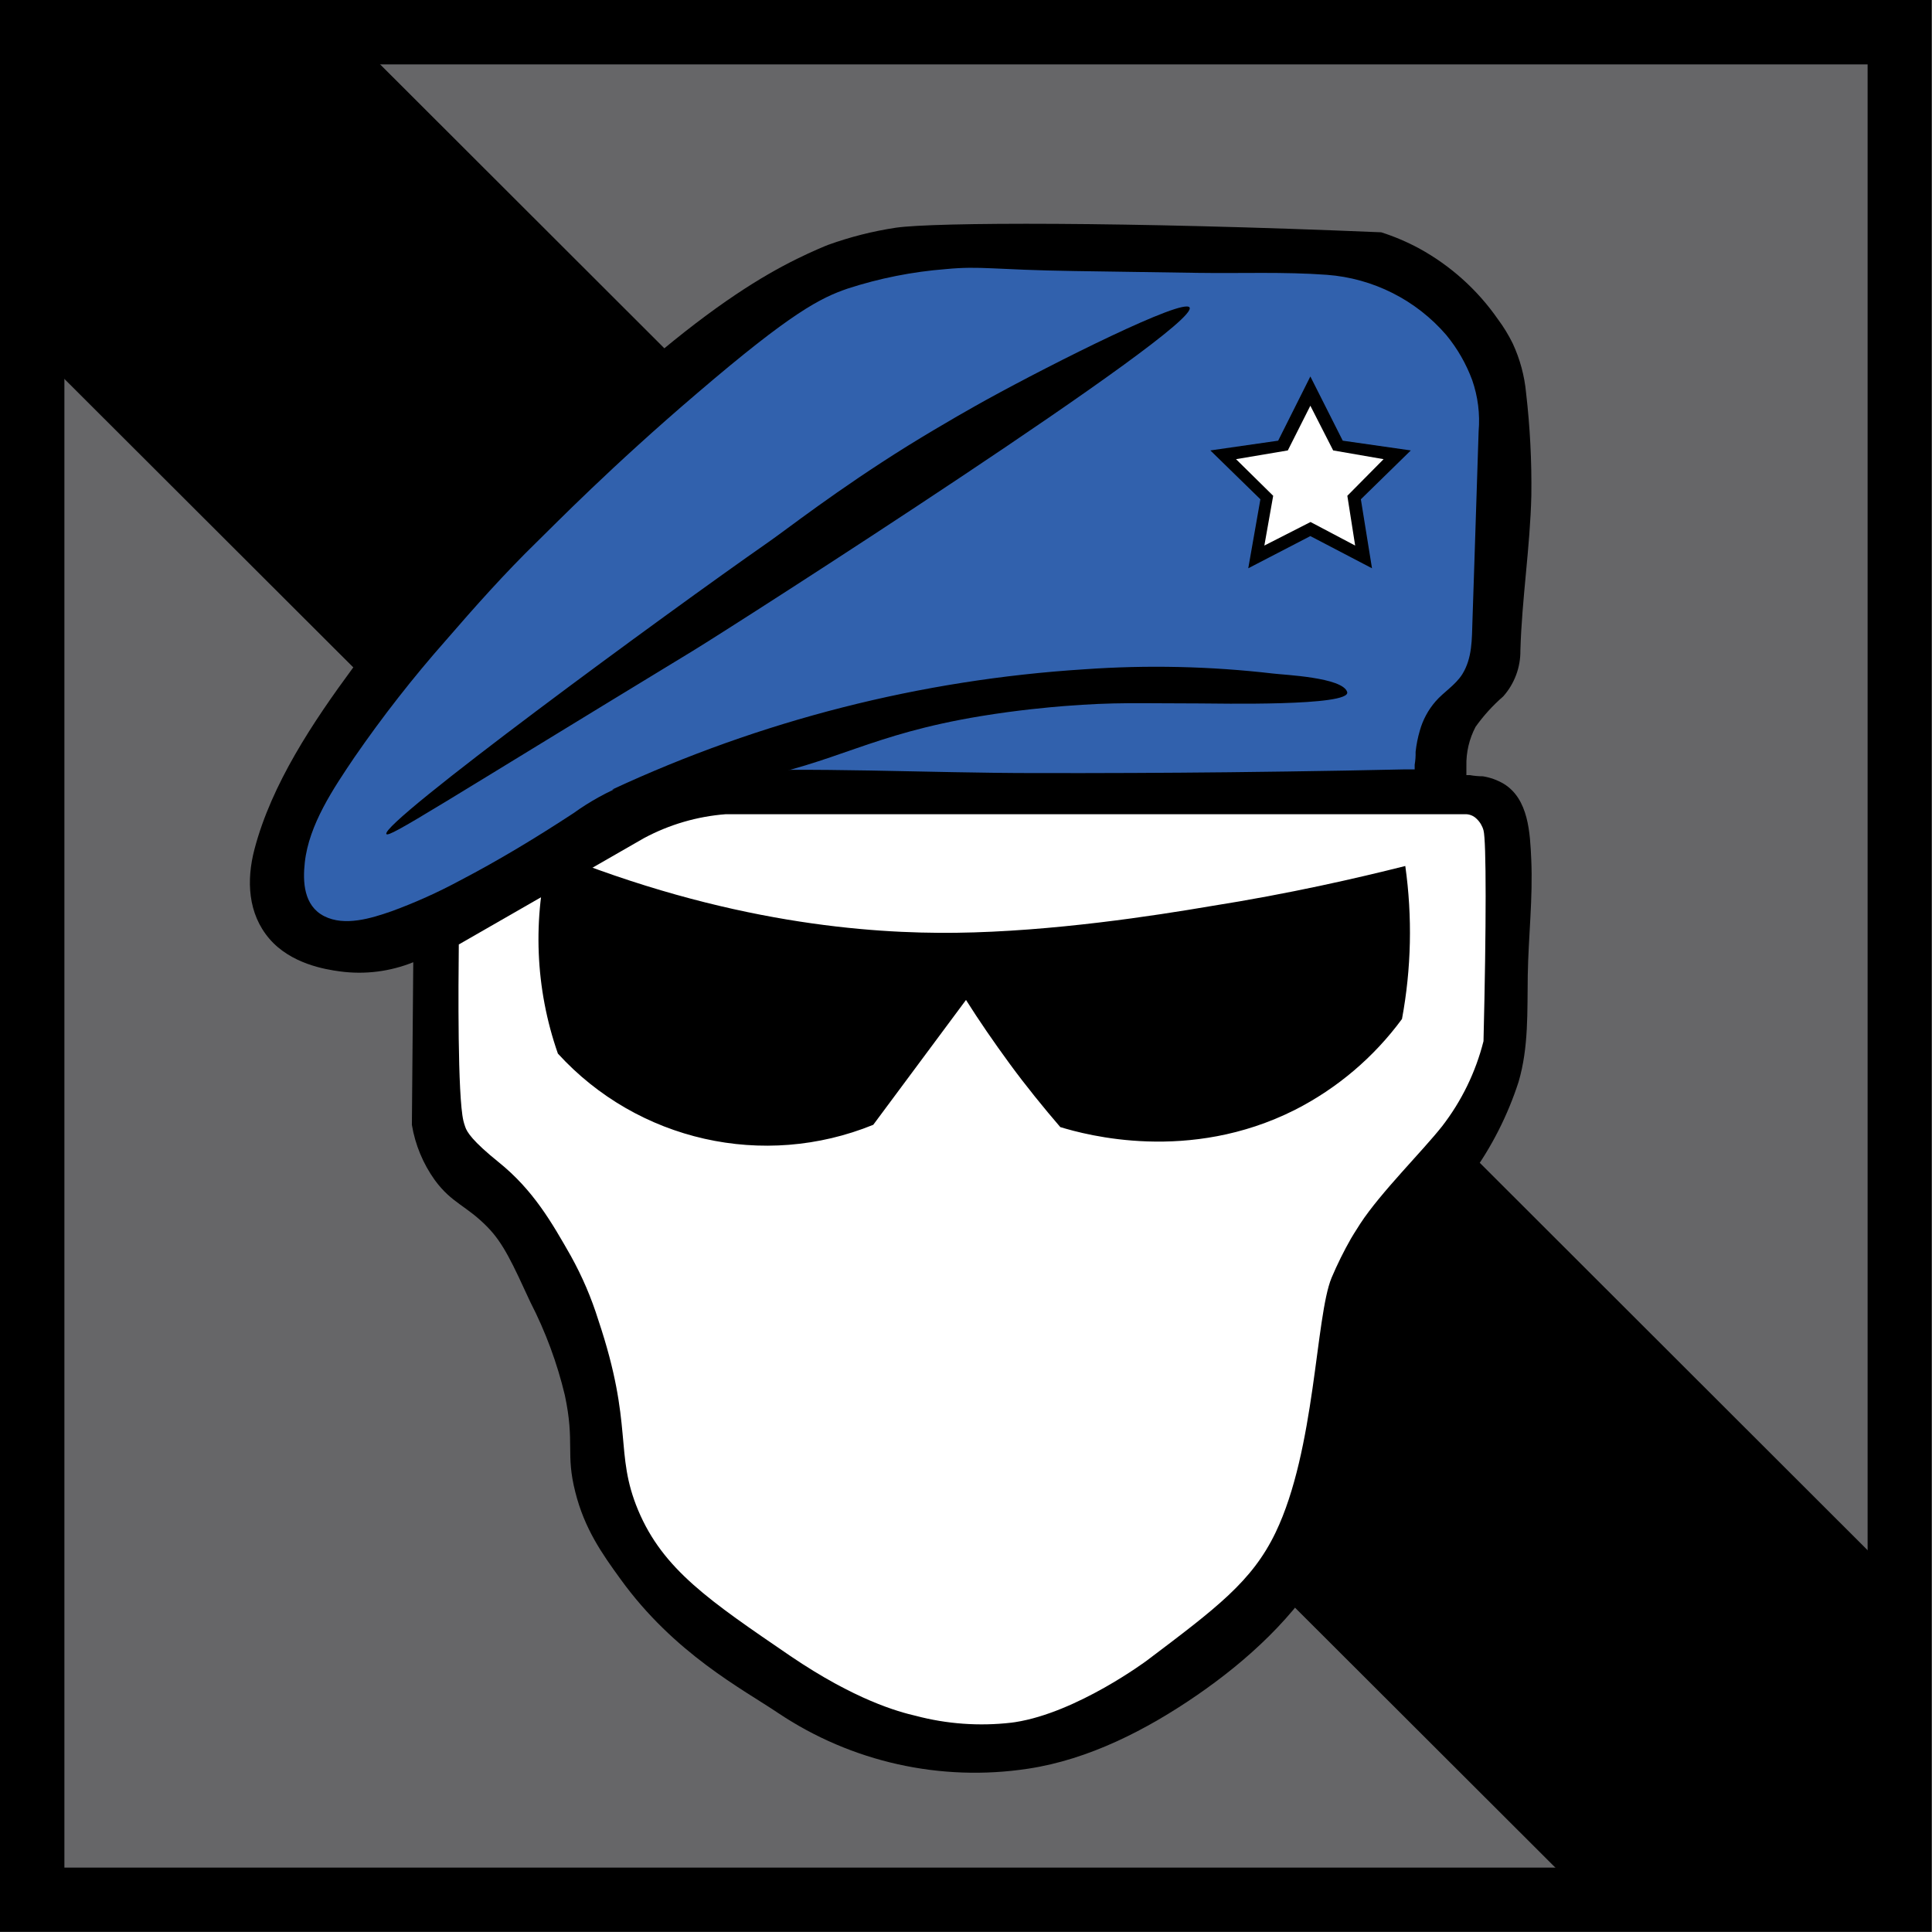
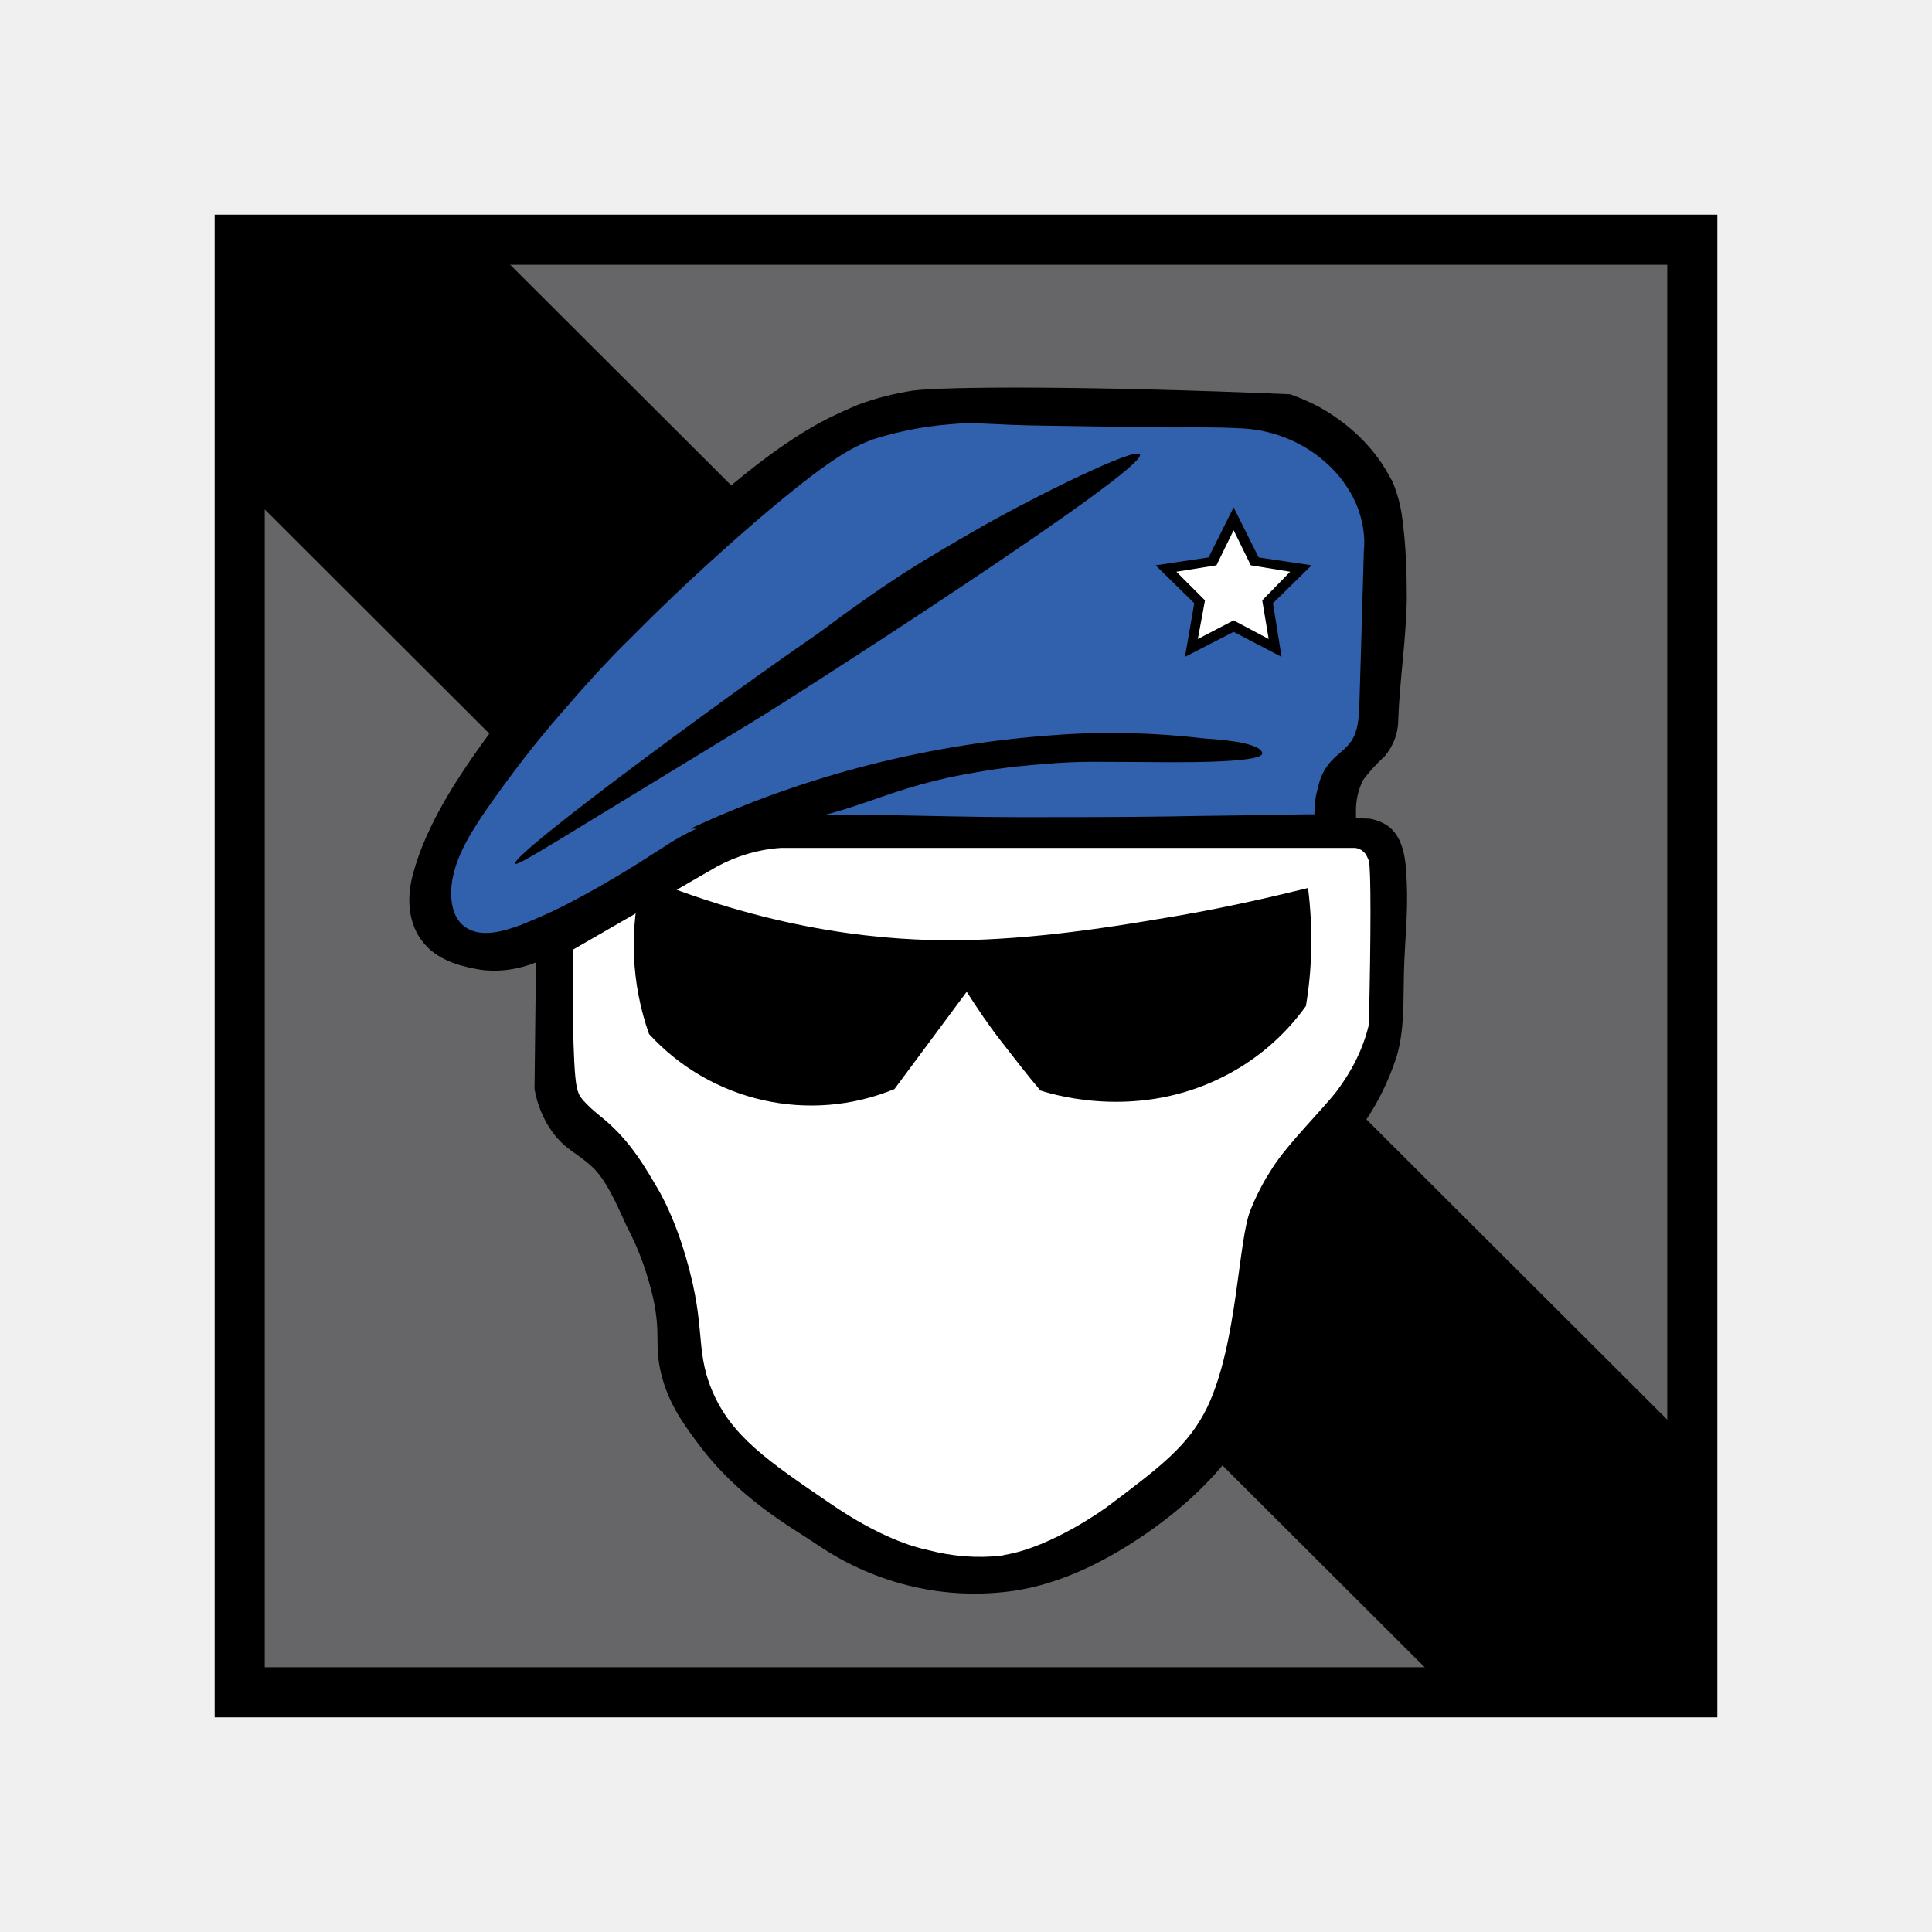
- <svg xmlns="http://www.w3.org/2000/svg" viewBox="70 70 210 210">
-   <path fill="#fff" d="M60 60h230v230H60z" />
-   <path d="M69.98 69.99h210v210h-210z" />
-   <path fill="#666668" d="M77 77h196v196H77z" />
-   <path d="M76.5 110.69l163.25 163 33.88.13-.13-34.82L110.88 76.56l-34.49-.19z" />
-   <path d="M181.75 262.25c6.62-1 12.91-4.24 18.37-8s10.73-8.57 14.07-14.41c4-6.95 2.84-14.76 4.61-22.25a35.23 35.23 0 0 1 4.41-10.59c2-3.21 4.53-6.09 6.67-9.21a36.46 36.46 0 0 0 5.18-10.19c1.11-3.77.94-7.68 1-11.57.07-4.21.57-8.41.38-12.62-.13-2.85-.28-6.57-3-8.22a6.47 6.47 0 0 0-2.26-.81 8 8 0 0 1-1.42-.13h-.37v-1a8.68 8.68 0 0 1 1-4.25 18.92 18.92 0 0 1 3-3.3 7.38 7.38 0 0 0 1.87-5c.16-5.64 1.06-11.22 1.19-16.86a86.82 86.82 0 0 0-.57-11.12 16.35 16.35 0 0 0-1.45-5.38 16.86 16.86 0 0 0-1.62-2.65 25.13 25.13 0 0 0-8.56-7.69 24 24 0 0 0-4.12-1.75c-28-1.18-48.57-1.1-52.75-.5a38.84 38.84 0 0 0-7.38 1.87c-.26.1-1.7.69-3.38 1.52-3.76 1.85-8.76 4.9-16 11.05-3.49 3-9.14 8.15-16.9 15.92a156.52 156.52 0 0 0-15.37 17.5c-4.31 5.85-8.83 12.6-10.69 19.7-.89 3.38-.72 7 1.62 9.73s6.1 3.34 7.69 3.55a15.67 15.67 0 0 0 7.95-1l-.15 17.68a14.36 14.36 0 0 0 2.49 6c1.87 2.55 3.44 2.75 5.76 5.14 1.7 1.75 2.67 3.88 4.63 8.13a45 45 0 0 1 3.75 10.13c1.1 5.19.06 6.29 1.13 10.5 1 4 2.91 6.71 4.9 9.45 5.86 8.13 13.33 12 17.14 14.57a38.45 38.45 0 0 0 27.18 6.06z" />
-   <path d="M229.33 158.5a1.7 1.7 0 0 1 1.17.5 2.69 2.69 0 0 1 .75 1.25c.31 1.12.31 10.32 0 22.92a25.18 25.18 0 0 1-4.5 9.25c-2.14 2.71-6.68 7.2-8.89 10.58-.52.79-1 1.6-1 1.6a40.7 40.7 0 0 0-2.12 4.28c-1.76 4.24-1.75 18.67-6.09 27.7-2.55 5.3-6.38 8.17-14 13.92 0 0-7.58 5.65-14.31 6.69l-.44.06a28.06 28.06 0 0 1-10.37-.75c-1.9-.44-6.56-1.71-13.62-6.5-8.78-6-13.83-9.39-16.54-15.83-2.63-6.27-.46-9.12-4.33-20.67a37.16 37.16 0 0 0-3-7c-2.06-3.62-4.07-7.14-7.83-10.17-2.87-2.31-3.46-3.29-3.64-3.84a6.58 6.58 0 0 1-.2-.66c-.64-2.73-.55-14.65-.5-19.17L140 161.1a22.45 22.45 0 0 1 8.9-2.6z" fill="#fff" />
-   <path d="M222.75 164.13c-5.25 1.32-12.51 3-21.25 4.38-5.88 1-17.07 2.75-27.62 2.88-9.35.11-24.85-1-44.12-8.87a37.73 37.73 0 0 0 .88 22 30.72 30.72 0 0 0 34.28 7.74L175 178.69c1.4 2.22 3 4.55 4.75 6.94s3.71 4.8 5.5 6.88c2.83.86 14 3.92 25.5-1.87a33.05 33.05 0 0 0 11.64-9.88 51.58 51.58 0 0 0 .36-16.62z" />
-   <path d="M103.13 163.75c.45-4.13 3.13-8.08 5.39-11.43a135 135 0 0 1 9.93-12.7c3.18-3.68 6.44-7.34 9.92-10.73 1.91-1.86 8-8.12 17.42-16.16 10.29-8.81 13.4-10.35 16.34-11.36a46.18 46.18 0 0 1 10.68-2.12c3.88-.37 5.07.08 14 .21l13.4.2c4.63.07 9.34-.13 14 .21a19 19 0 0 1 13 6.55 17 17 0 0 1 2.81 4.89 13.44 13.44 0 0 1 .7 5.58l-.45 13.9-.22 6.67c-.07 2 0 4.06-1.12 5.85-.77 1.19-2 1.9-2.9 2.94a8.22 8.22 0 0 0-1.7 3.16 13.29 13.29 0 0 0-.46 2.31 7.22 7.22 0 0 1-.1 1.4v.51h-1.11l-6.52.13q-6.3.11-12.59.18-10.46.11-20.93.09c-12 0-24-.69-35.95-.15a29.82 29.82 0 0 0-8.62 1.36 26.87 26.87 0 0 0-5.7 3.14c-4 2.62-8.1 5.11-12.34 7.32a56.54 56.54 0 0 1-7.45 3.35c-2.21.77-5.1 1.67-7.33.53s-2.33-3.76-2.1-5.83z" fill="#3161ad" />
-   <path d="M112 160.66c.29.43 5.49-3 33.3-19.91 4.66-2.84 55.26-35.25 54-37.33-.64-1.06-14.66 5.95-22.11 10.05-1.19.66-4.42 2.46-8.54 5-7.75 4.83-13.14 9.08-15.19 10.5-11.04 7.7-42.21 30.56-41.46 31.69zm24.54-4.84a143.12 143.12 0 0 1 51.32-13.07 110.09 110.09 0 0 1 20.51.46c1.18.15 7.55.41 8.06 2s-14.2 1.25-16.08 1.25c-6.69 0-9.05-.16-14.74.29-1.48.12-5 .43-9 1.09-12.12 2-15.6 5.07-25.52 6.94a66.4 66.4 0 0 1-14.55 1.04zm75.89-44.9l-3.5 6.98-7.37 1.06 5.44 5.31-1.32 7.5 6.75-3.5 6.7 3.5-1.21-7.5 5.43-5.31-7.4-1.06-3.52-6.98z" />
-   <path fill="#fff" d="M212.43 114.1l-2.45 4.86-5.63.95 4.04 3.98-.96 5.41 5.02-2.56 4.85 2.56-.85-5.41 3.94-3.98-5.48-.95-2.48-4.86z" />
+ <svg xmlns="http://www.w3.org/2000/svg" version="1.1" id="Layer_1" x="0px" y="0px" viewBox="0 0 270 270" style="enable-background:new 0 0 270 270;" xml:space="preserve">
+   <style type="text/css">
+ 	.st0{fill:#666668;}
+ 	.st1{fill:#FFFFFF;}
+ 	.st2{fill:#3161AD;}
+ </style>
+   <path d="M30,30h210v210H30L30,30z" />
+   <path class="st0" d="M37,37h196v196H37V37z" />
+   <path d="M36.5,70.7l163.3,163l33.9,0.1l-0.1-34.8L70.9,36.6l-34.5-0.2L36.5,70.7z" />
+   <path d="M141.8,222.3c6.6-1,12.9-4.2,18.4-8s10.7-8.6,14.1-14.4c4-6.9,2.8-14.8,4.6-22.3c0.9-3.7,2.4-7.3,4.4-10.6  c2-3.2,4.5-6.1,6.7-9.2c2.3-3.1,4-6.5,5.2-10.2c1.1-3.8,0.9-7.7,1-11.6c0.1-4.2,0.6-8.4,0.4-12.6c-0.1-2.9-0.3-6.6-3-8.2  c-0.7-0.4-1.5-0.7-2.3-0.8c-0.5,0-1,0-1.4-0.1h-0.4v-1c0-1.5,0.3-2.9,1-4.3c0.9-1.2,1.9-2.3,3-3.3c1.2-1.4,1.9-3.2,1.9-5  c0.2-5.6,1.1-11.2,1.2-16.9c0-3.7-0.1-7.4-0.6-11.1c-0.2-1.9-0.7-3.7-1.4-5.4c-0.5-0.9-1-1.8-1.6-2.7c-2.2-3.2-5.2-5.8-8.6-7.7  c-1.3-0.7-2.7-1.3-4.1-1.8c-28-1.2-48.6-1.1-52.8-0.5c-2.5,0.4-5,1-7.4,1.9c-0.3,0.1-1.7,0.7-3.4,1.5c-3.8,1.8-8.8,4.9-16,11.1  c-3.5,3-9.1,8.2-16.9,15.9c-5.6,5.4-10.7,11.3-15.4,17.5c-4.3,5.9-8.8,12.6-10.7,19.7c-0.9,3.4-0.7,7,1.6,9.7s6.1,3.3,7.7,3.6  c2.7,0.4,5.4,0,7.9-1l-0.2,17.7c0.4,2.2,1.2,4.2,2.5,6c1.9,2.6,3.4,2.8,5.8,5.1c1.7,1.8,2.7,3.9,4.6,8.1c1.7,3.2,2.9,6.6,3.7,10.1  c1.1,5.2,0.1,6.3,1.1,10.5c1,4,2.9,6.7,4.9,9.4c5.9,8.1,13.3,12,17.1,14.6C122.6,221.5,132.3,223.7,141.8,222.3z" />
+   <path class="st1" d="M189.3,118.5c0.4,0,0.9,0.2,1.2,0.5c0.4,0.3,0.6,0.8,0.8,1.3c0.3,1.1,0.3,10.3,0,22.9c-0.8,3.4-2.4,6.5-4.5,9.3  c-2.1,2.7-6.7,7.2-8.9,10.6c-0.5,0.8-1,1.6-1,1.6c-0.8,1.4-1.5,2.8-2.1,4.3c-1.8,4.2-1.8,18.7-6.1,27.7c-2.6,5.3-6.4,8.2-14,13.9  c0,0-7.6,5.6-14.3,6.7l-0.4,0.1c-3.5,0.4-7,0.1-10.4-0.8c-1.9-0.4-6.6-1.7-13.6-6.5c-8.8-6-13.8-9.4-16.5-15.8  c-2.6-6.3-0.5-9.1-4.3-20.7c-0.8-2.4-1.8-4.8-3-7c-2.1-3.6-4.1-7.1-7.8-10.2c-2.9-2.3-3.5-3.3-3.6-3.8c-0.1-0.2-0.1-0.4-0.2-0.7  c-0.6-2.7-0.6-14.6-0.5-19.2l20.1-11.6c2.8-1.5,5.8-2.4,8.9-2.6H189.3z" />
+   <path d="M182.8,124.1c-5.3,1.3-12.5,3-21.3,4.4c-5.9,1-17.1,2.8-27.6,2.9c-9.4,0.1-24.9-1-44.1-8.9c-1.9,7.3-1.6,14.9,0.9,22  c8.7,9.5,22.4,12.6,34.3,7.7l10.1-13.6c1.4,2.2,3,4.6,4.8,6.9s3.7,4.8,5.5,6.9c2.8,0.9,14,3.9,25.5-1.9c4.6-2.3,8.6-5.7,11.6-9.9  C183.4,135.3,183.5,129.7,182.8,124.1L182.8,124.1z" />
+   <path class="st2" d="M63.1,123.8c0.4-4.1,3.1-8.1,5.4-11.4c3.1-4.4,6.4-8.7,9.9-12.7c3.2-3.7,6.4-7.3,9.9-10.7  c1.9-1.9,8-8.1,17.4-16.2c10.3-8.8,13.4-10.3,16.3-11.4c3.5-1.1,7-1.8,10.7-2.1c3.9-0.4,5.1,0.1,14,0.2l13.4,0.2  c4.6,0.1,9.3-0.1,14,0.2c5,0.4,9.7,2.7,13,6.6c1.2,1.5,2.2,3.1,2.8,4.9c0.6,1.8,0.9,3.7,0.7,5.6l-0.4,13.9l-0.2,6.7  c-0.1,2,0,4.1-1.1,5.9c-0.8,1.2-2,1.9-2.9,2.9c-0.8,0.9-1.4,2-1.7,3.2c-0.2,0.8-0.4,1.5-0.5,2.3c0,0.5,0,0.9-0.1,1.4v0.5h-1.1  l-6.5,0.1c-4.2,0.1-8.4,0.1-12.6,0.2c-7,0.1-14,0.1-20.9,0.1c-12,0-24-0.7-35.9-0.1c-2.9,0-5.8,0.5-8.6,1.4c-2,0.8-3.9,1.9-5.7,3.1  c-4,2.6-8.1,5.1-12.3,7.3c-2.4,1.3-4.9,2.4-7.4,3.4c-2.2,0.8-5.1,1.7-7.3,0.5S62.9,125.8,63.1,123.8L63.1,123.8z" />
+   <path d="M72,120.7c0.3,0.4,5.5-3,33.3-19.9c4.7-2.8,55.3-35.3,54-37.3c-0.6-1.1-14.7,5.9-22.1,10.1c-1.2,0.7-4.4,2.5-8.5,5  c-7.8,4.8-13.1,9.1-15.2,10.5C102.4,96.7,71.3,119.5,72,120.7z M96.5,115.8c16.1-7.5,33.5-11.9,51.3-13.1c6.8-0.5,13.7-0.3,20.5,0.5  c1.2,0.1,7.6,0.4,8.1,2s-14.2,1.3-16.1,1.3c-6.7,0-9.1-0.2-14.7,0.3c-1.5,0.1-5,0.4-9,1.1c-12.1,2-15.6,5.1-25.5,6.9  C106.3,115.7,101.4,116,96.5,115.8L96.5,115.8z M172.4,70.9l-3.5,7l-7.4,1.1l5.4,5.3l-1.3,7.5l6.8-3.5l6.7,3.5l-1.2-7.5l5.4-5.3  l-7.4-1.1L172.4,70.9L172.4,70.9z" />
+   <path class="st1" d="M172.4,74.1L170,79l-5.6,0.9l4,4l-1,5.4l5-2.6l4.9,2.6l-0.9-5.4l3.9-4l-5.5-0.9L172.4,74.1z" />
</svg>
